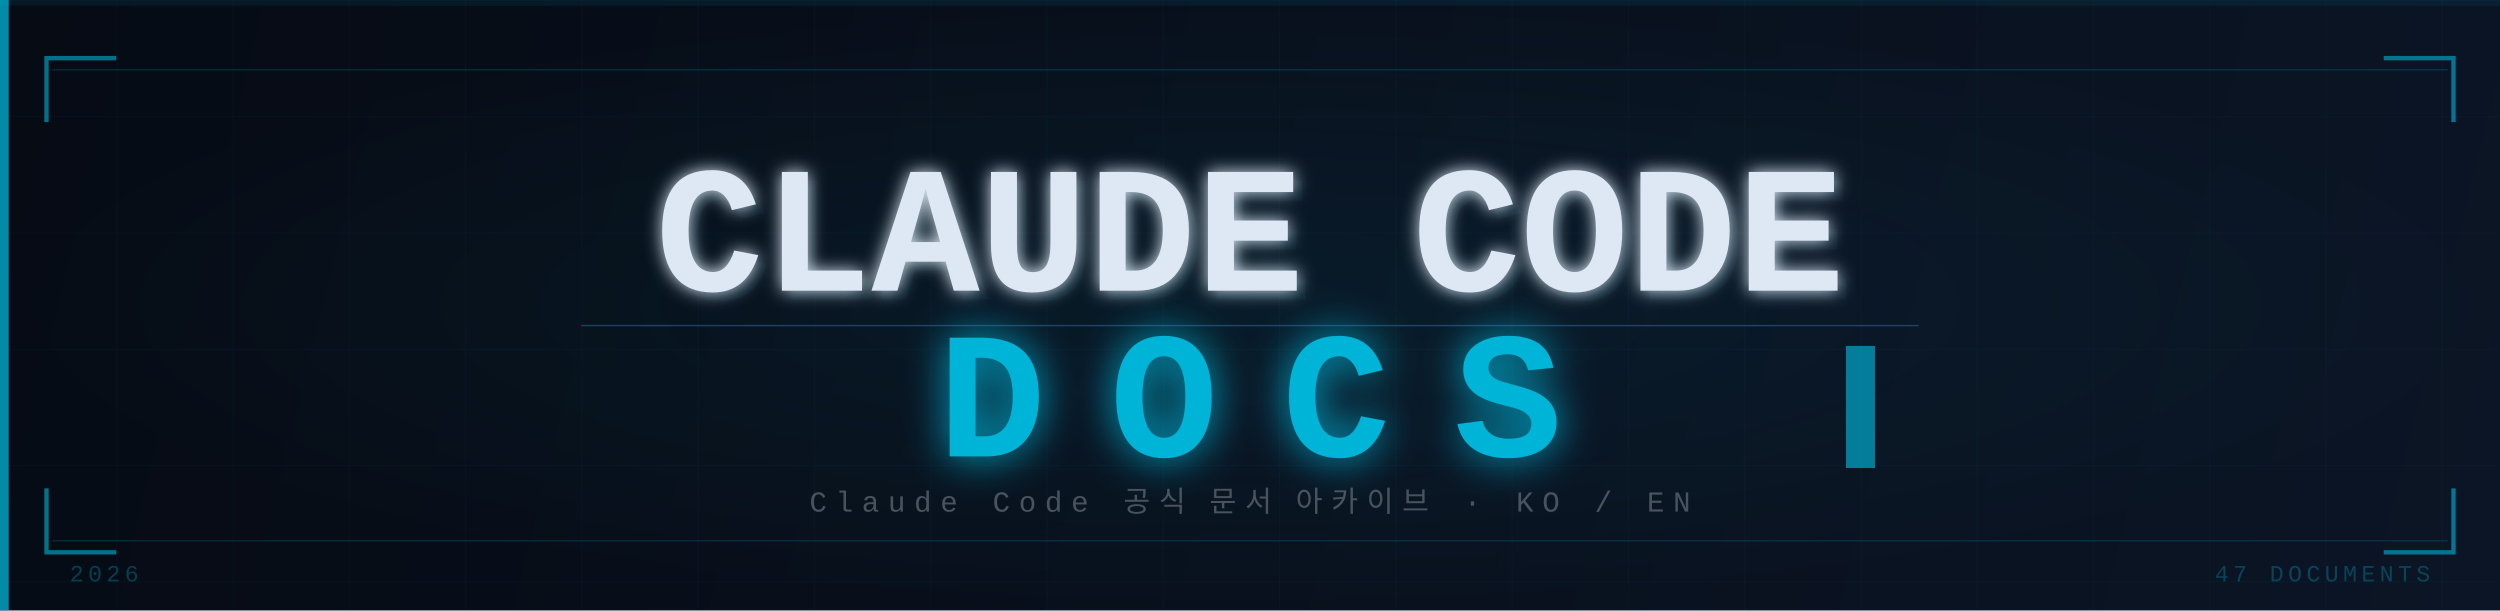
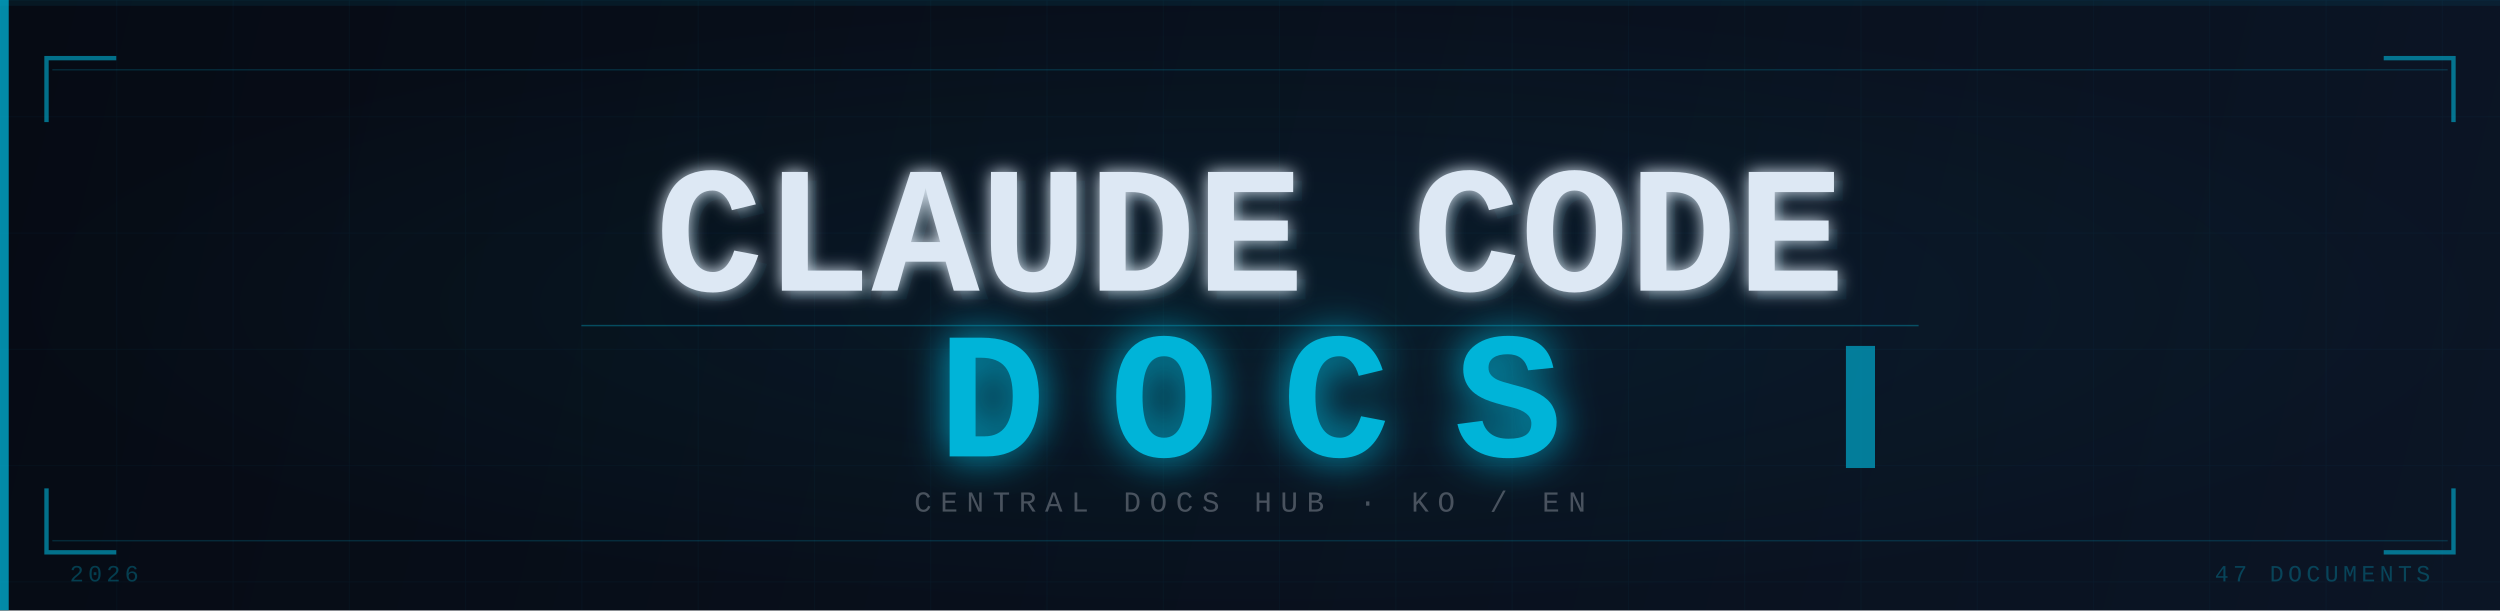
<svg xmlns="http://www.w3.org/2000/svg" width="860" height="210" viewBox="0 0 860 210" fill="none">
  <defs>
    <style>
      @keyframes scan {
        0%   { transform: translateY(0px);  opacity: 0; }
        8%   { opacity: 1; }
        92%  { opacity: 1; }
        100% { transform: translateY(210px); opacity: 0; }
      }
      @keyframes pulse {
        0%, 100% { opacity: 0.6; }
        50%       { opacity: 1; }
      }
      @keyframes blink {
        0%, 49%  { opacity: 1; }
        50%, 100% { opacity: 0; }
      }
      .scanline { animation: scan 6s linear infinite; }
      .glow-pulse { animation: pulse 3.5s ease-in-out infinite; }
      .cursor    { animation: blink 1.1s step-end infinite; }
    </style>
    <linearGradient id="bg" x1="0" y1="0" x2="860" y2="210" gradientUnits="userSpaceOnUse">
      <stop offset="0%" stop-color="#060b14" />
      <stop offset="100%" stop-color="#0b1525" />
    </linearGradient>
    <radialGradient id="center-glow" cx="50%" cy="50%" r="50%">
      <stop offset="0%" stop-color="#00b4d8" stop-opacity="0.07" />
      <stop offset="100%" stop-color="#00b4d8" stop-opacity="0" />
    </radialGradient>
    <filter id="f-white" x="-8%" y="-40%" width="116%" height="180%">
      <feGaussianBlur stdDeviation="3" result="b" />
      <feMerge>
        <feMergeNode in="b" />
        <feMergeNode in="SourceGraphic" />
      </feMerge>
    </filter>
    <filter id="f-cyan" x="-20%" y="-60%" width="140%" height="220%">
      <feGaussianBlur stdDeviation="7" result="b" />
      <feMerge>
        <feMergeNode in="b" />
        <feMergeNode in="SourceGraphic" />
      </feMerge>
    </filter>
    <pattern id="grid" width="40" height="40" patternUnits="userSpaceOnUse">
      <path d="M40 0L0 0 0 40" fill="none" stroke="#00b4d8" stroke-width="0.3" stroke-opacity="0.07" />
    </pattern>
    <clipPath id="clip">
      <rect width="860" height="210" />
    </clipPath>
  </defs>
  <g clip-path="url(#clip)">
    <rect width="860" height="210" fill="url(#bg)" />
    <rect width="860" height="210" fill="url(#grid)" />
    <rect width="860" height="210" fill="url(#center-glow)" />
    <rect class="scanline" x="0" y="0" width="860" height="2" fill="rgba(0,180,216,0.08)" />
    <rect x="0" y="0" width="3" height="210" fill="#00b4d8" opacity="0.75" />
    <line x1="18" y1="24" x2="842" y2="24" stroke="#00b4d8" stroke-width="0.5" stroke-opacity="0.18" />
    <line x1="18" y1="186" x2="842" y2="186" stroke="#00b4d8" stroke-width="0.5" stroke-opacity="0.18" />
    <path d="M 16 42 L 16 20 L 40 20" stroke="#00b4d8" stroke-width="1.5" fill="none" opacity="0.6" />
    <path d="M 820 20 L 844 20 L 844 42" stroke="#00b4d8" stroke-width="1.5" fill="none" opacity="0.6" />
    <path d="M 16 168 L 16 190 L 40 190" stroke="#00b4d8" stroke-width="1.5" fill="none" opacity="0.6" />
    <path d="M 820 190 L 844 190 L 844 168" stroke="#00b4d8" stroke-width="1.5" fill="none" opacity="0.6" />
    <text x="433" y="103" text-anchor="middle" font-family="'Courier New',Courier,monospace" font-size="62" font-weight="bold" fill="#00b4d8" opacity="0.05">CLAUDE CODE</text>
    <text x="430" y="100" text-anchor="middle" font-family="'Courier New',Courier,monospace" font-size="62" font-weight="bold" fill="#dde8f4" filter="url(#f-white)">CLAUDE CODE</text>
    <line x1="200" y1="112" x2="660" y2="112" stroke="#00b4d8" stroke-width="0.5" stroke-opacity="0.35" />
    <text class="glow-pulse" x="430" y="157" text-anchor="middle" font-family="'Courier New',Courier,monospace" font-size="62" font-weight="bold" fill="#00b4d8" filter="url(#f-cyan)" letter-spacing="22">DOCS</text>
    <rect class="cursor" x="635" y="119" width="10" height="42" fill="#00b4d8" opacity="0.65" />
-     <text x="430" y="176" text-anchor="middle" font-family="'Courier New',Courier,monospace" font-size="10" fill="#7d8590" opacity="0.55" letter-spacing="3">Claude Code 공식 문서 아카이브  ·  KO / EN</text>
+     <text x="430" y="176" text-anchor="middle" font-family="'Courier New',Courier,monospace" font-size="10" fill="#7d8590" opacity="0.55" letter-spacing="3">CENTRAL DOCS HUB  ·  KO / EN</text>
    <text x="836" y="200" text-anchor="end" font-family="'Courier New',Courier,monospace" font-size="8" fill="#00b4d8" opacity="0.3" letter-spacing="1.5">47 DOCUMENTS</text>
    <text x="24" y="200" font-family="'Courier New',Courier,monospace" font-size="8" fill="#00b4d8" opacity="0.3" letter-spacing="1.5">2026</text>
  </g>
</svg>
